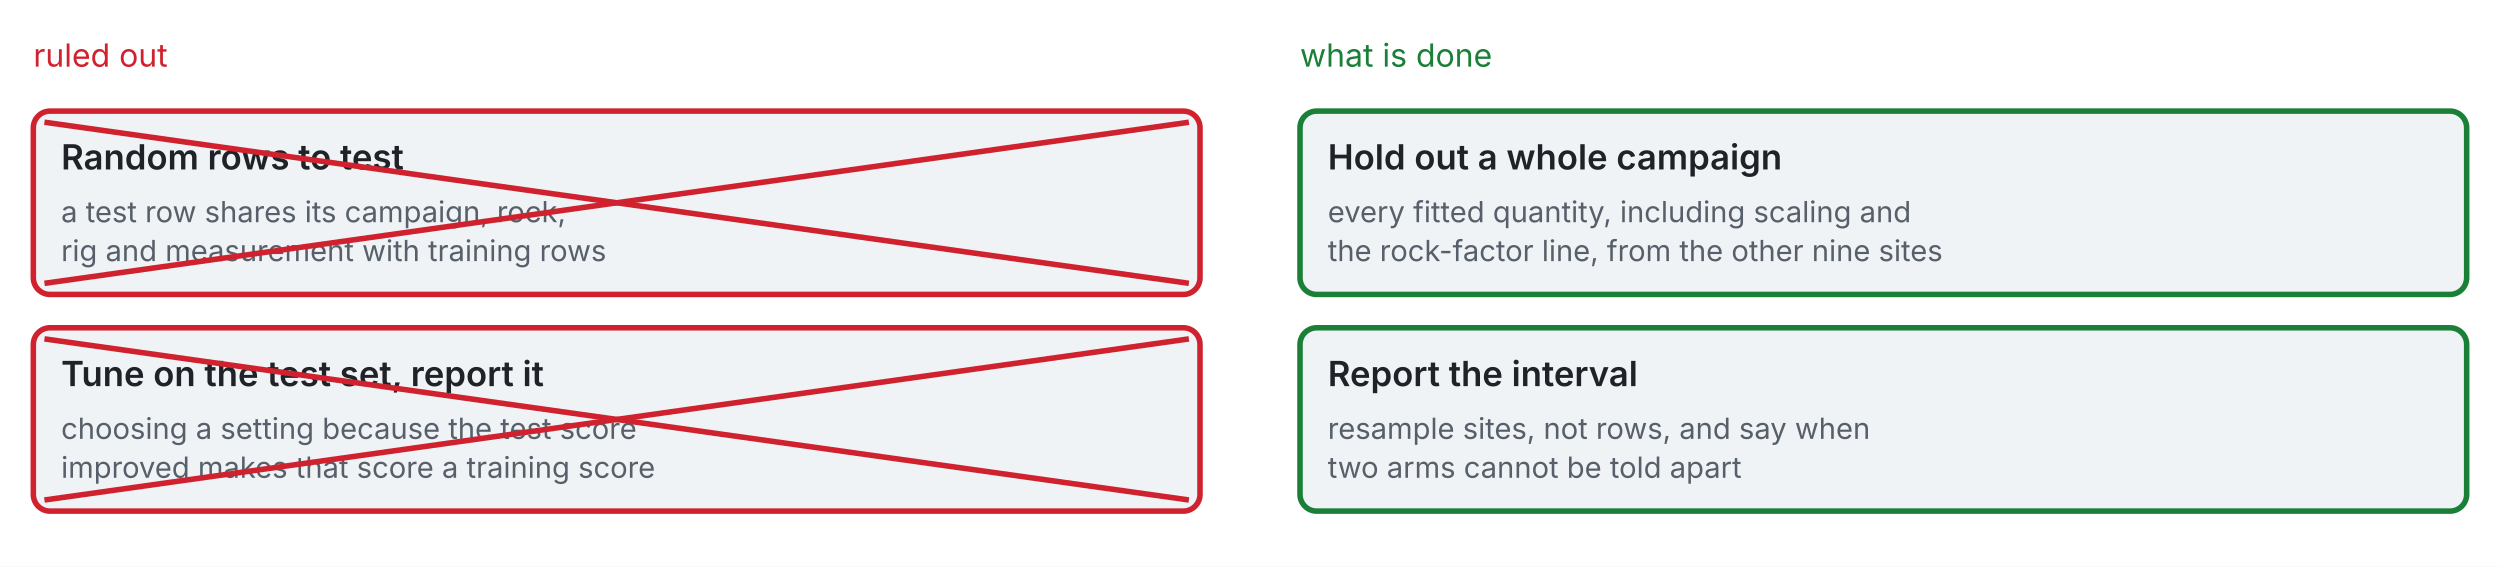
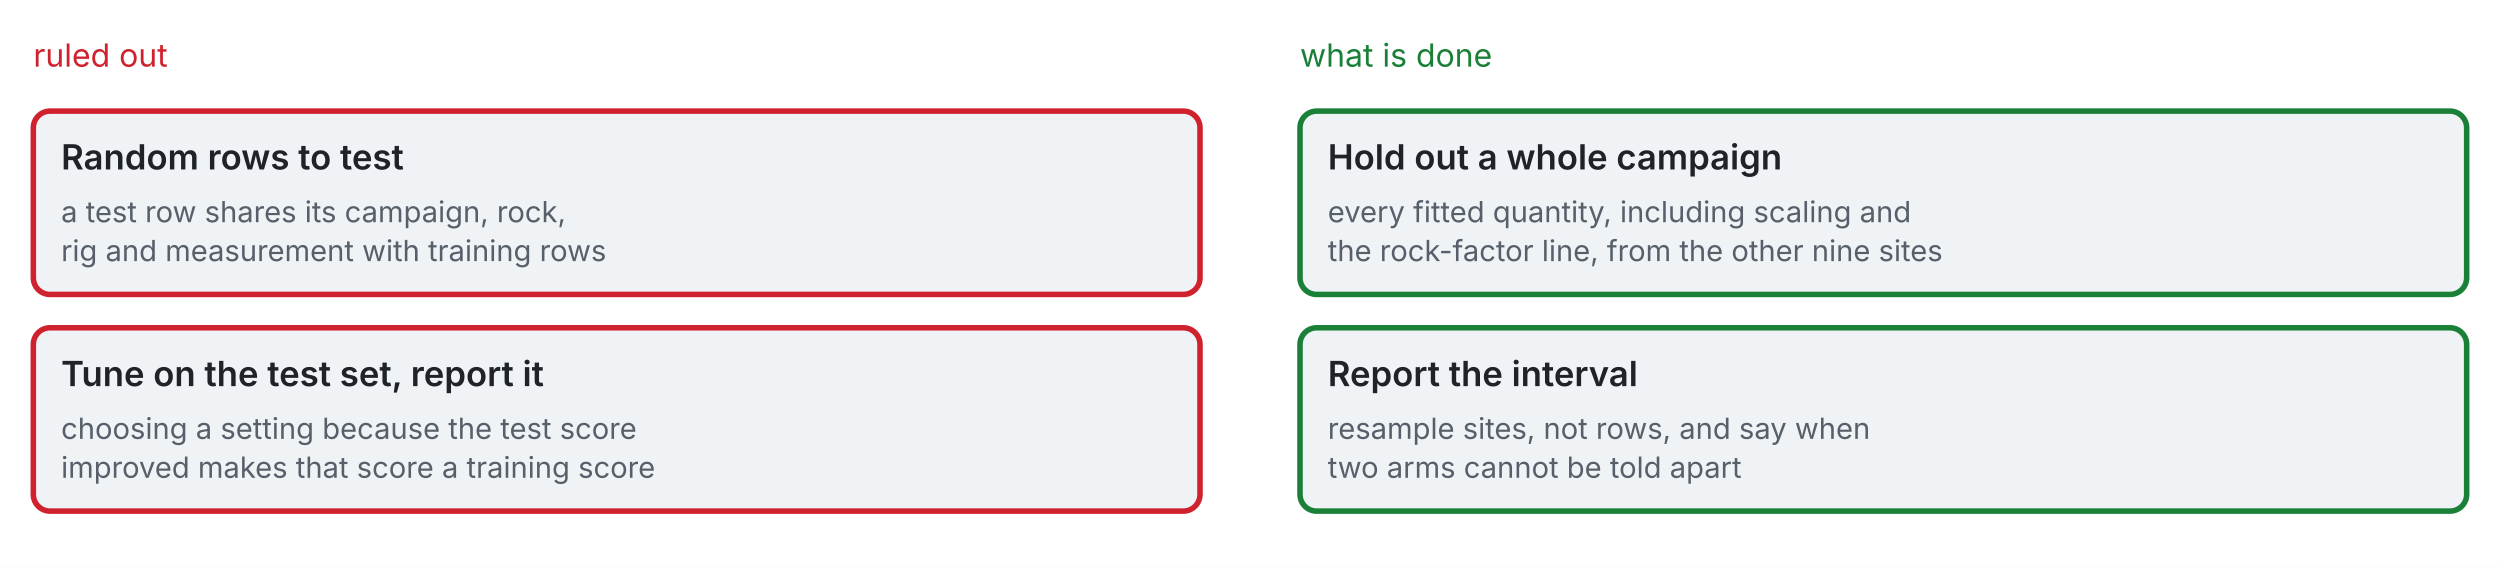
<svg xmlns="http://www.w3.org/2000/svg" viewBox="0 0 900 204" role="img" aria-label="The protocol, and what it rules out" data-figure="">
  <rect x="0" y="0" width="900" height="204" fill="#ffffff" />
  <defs>
    <marker id="fr-arrow-r1" markerWidth="8" markerHeight="8" refX="7" refY="4" orient="auto">
      <path d="M0,0 L8,4 L0,8 z" fill="rgb(87, 96, 106)" />
    </marker>
  </defs>
  <text x="12" y="24" fill="rgb(207, 34, 46)" font-size="11.5" text-anchor="start" data-figure-label="" font-family="Inter, &quot;Segoe UI&quot;, Helvetica, Arial, sans-serif">ruled out</text>
  <text x="468" y="24" fill="rgb(26, 127, 55)" font-size="11.5" text-anchor="start" data-figure-label="" font-family="Inter, &quot;Segoe UI&quot;, Helvetica, Arial, sans-serif">what is done</text>
  <g data-figure-box="">
    <rect x="12" y="40" width="420" height="66" rx="6" fill="rgb(240, 243, 246)" stroke="rgb(207, 34, 46)" stroke-width="2" />
    <text x="22" y="61" fill="rgb(31, 35, 40)" font-size="12.5" font-weight="600" font-family="Inter, &quot;Segoe UI&quot;, Helvetica, Arial, sans-serif">Random rows to test</text>
    <text x="22" y="80" fill="rgb(87, 96, 106)" font-size="10.5" font-family="Inter, &quot;Segoe UI&quot;, Helvetica, Arial, sans-serif">a test row shares its campaign, rock,</text>
    <text x="22" y="94" fill="rgb(87, 96, 106)" font-size="10.5" font-family="Inter, &quot;Segoe UI&quot;, Helvetica, Arial, sans-serif">rig and measurement with training rows</text>
-     <line x1="16" y1="44" x2="428" y2="102" stroke="rgb(207, 34, 46)" stroke-width="2" />
-     <line x1="428" y1="44" x2="16" y2="102" stroke="rgb(207, 34, 46)" stroke-width="2" />
  </g>
  <g data-figure-box="">
    <rect x="12" y="118" width="420" height="66" rx="6" fill="rgb(240, 243, 246)" stroke="rgb(207, 34, 46)" stroke-width="2" />
    <text x="22" y="139" fill="rgb(31, 35, 40)" font-size="12.5" font-weight="600" font-family="Inter, &quot;Segoe UI&quot;, Helvetica, Arial, sans-serif">Tune on the test set, report it</text>
    <text x="22" y="158" fill="rgb(87, 96, 106)" font-size="10.5" font-family="Inter, &quot;Segoe UI&quot;, Helvetica, Arial, sans-serif">choosing a setting because the test score</text>
    <text x="22" y="172" fill="rgb(87, 96, 106)" font-size="10.5" font-family="Inter, &quot;Segoe UI&quot;, Helvetica, Arial, sans-serif">improved makes that score a training score</text>
-     <line x1="16" y1="122" x2="428" y2="180" stroke="rgb(207, 34, 46)" stroke-width="2" />
-     <line x1="428" y1="122" x2="16" y2="180" stroke="rgb(207, 34, 46)" stroke-width="2" />
  </g>
  <g data-figure-box="">
    <rect x="468" y="40" width="420" height="66" rx="6" fill="rgb(240, 243, 246)" stroke="rgb(26, 127, 55)" stroke-width="2" />
    <text x="478" y="61" fill="rgb(31, 35, 40)" font-size="12.5" font-weight="600" font-family="Inter, &quot;Segoe UI&quot;, Helvetica, Arial, sans-serif">Hold out a whole campaign</text>
    <text x="478" y="80" fill="rgb(87, 96, 106)" font-size="10.5" font-family="Inter, &quot;Segoe UI&quot;, Helvetica, Arial, sans-serif">every fitted quantity, including scaling and</text>
    <text x="478" y="94" fill="rgb(87, 96, 106)" font-size="10.5" font-family="Inter, &quot;Segoe UI&quot;, Helvetica, Arial, sans-serif">the rock-factor line, from the other nine sites</text>
  </g>
  <g data-figure-box="">
    <rect x="468" y="118" width="420" height="66" rx="6" fill="rgb(240, 243, 246)" stroke="rgb(26, 127, 55)" stroke-width="2" />
    <text x="478" y="139" fill="rgb(31, 35, 40)" font-size="12.5" font-weight="600" font-family="Inter, &quot;Segoe UI&quot;, Helvetica, Arial, sans-serif">Report the interval</text>
    <text x="478" y="158" fill="rgb(87, 96, 106)" font-size="10.5" font-family="Inter, &quot;Segoe UI&quot;, Helvetica, Arial, sans-serif">resample sites, not rows, and say when</text>
    <text x="478" y="172" fill="rgb(87, 96, 106)" font-size="10.5" font-family="Inter, &quot;Segoe UI&quot;, Helvetica, Arial, sans-serif">two arms cannot be told apart</text>
  </g>
</svg>
